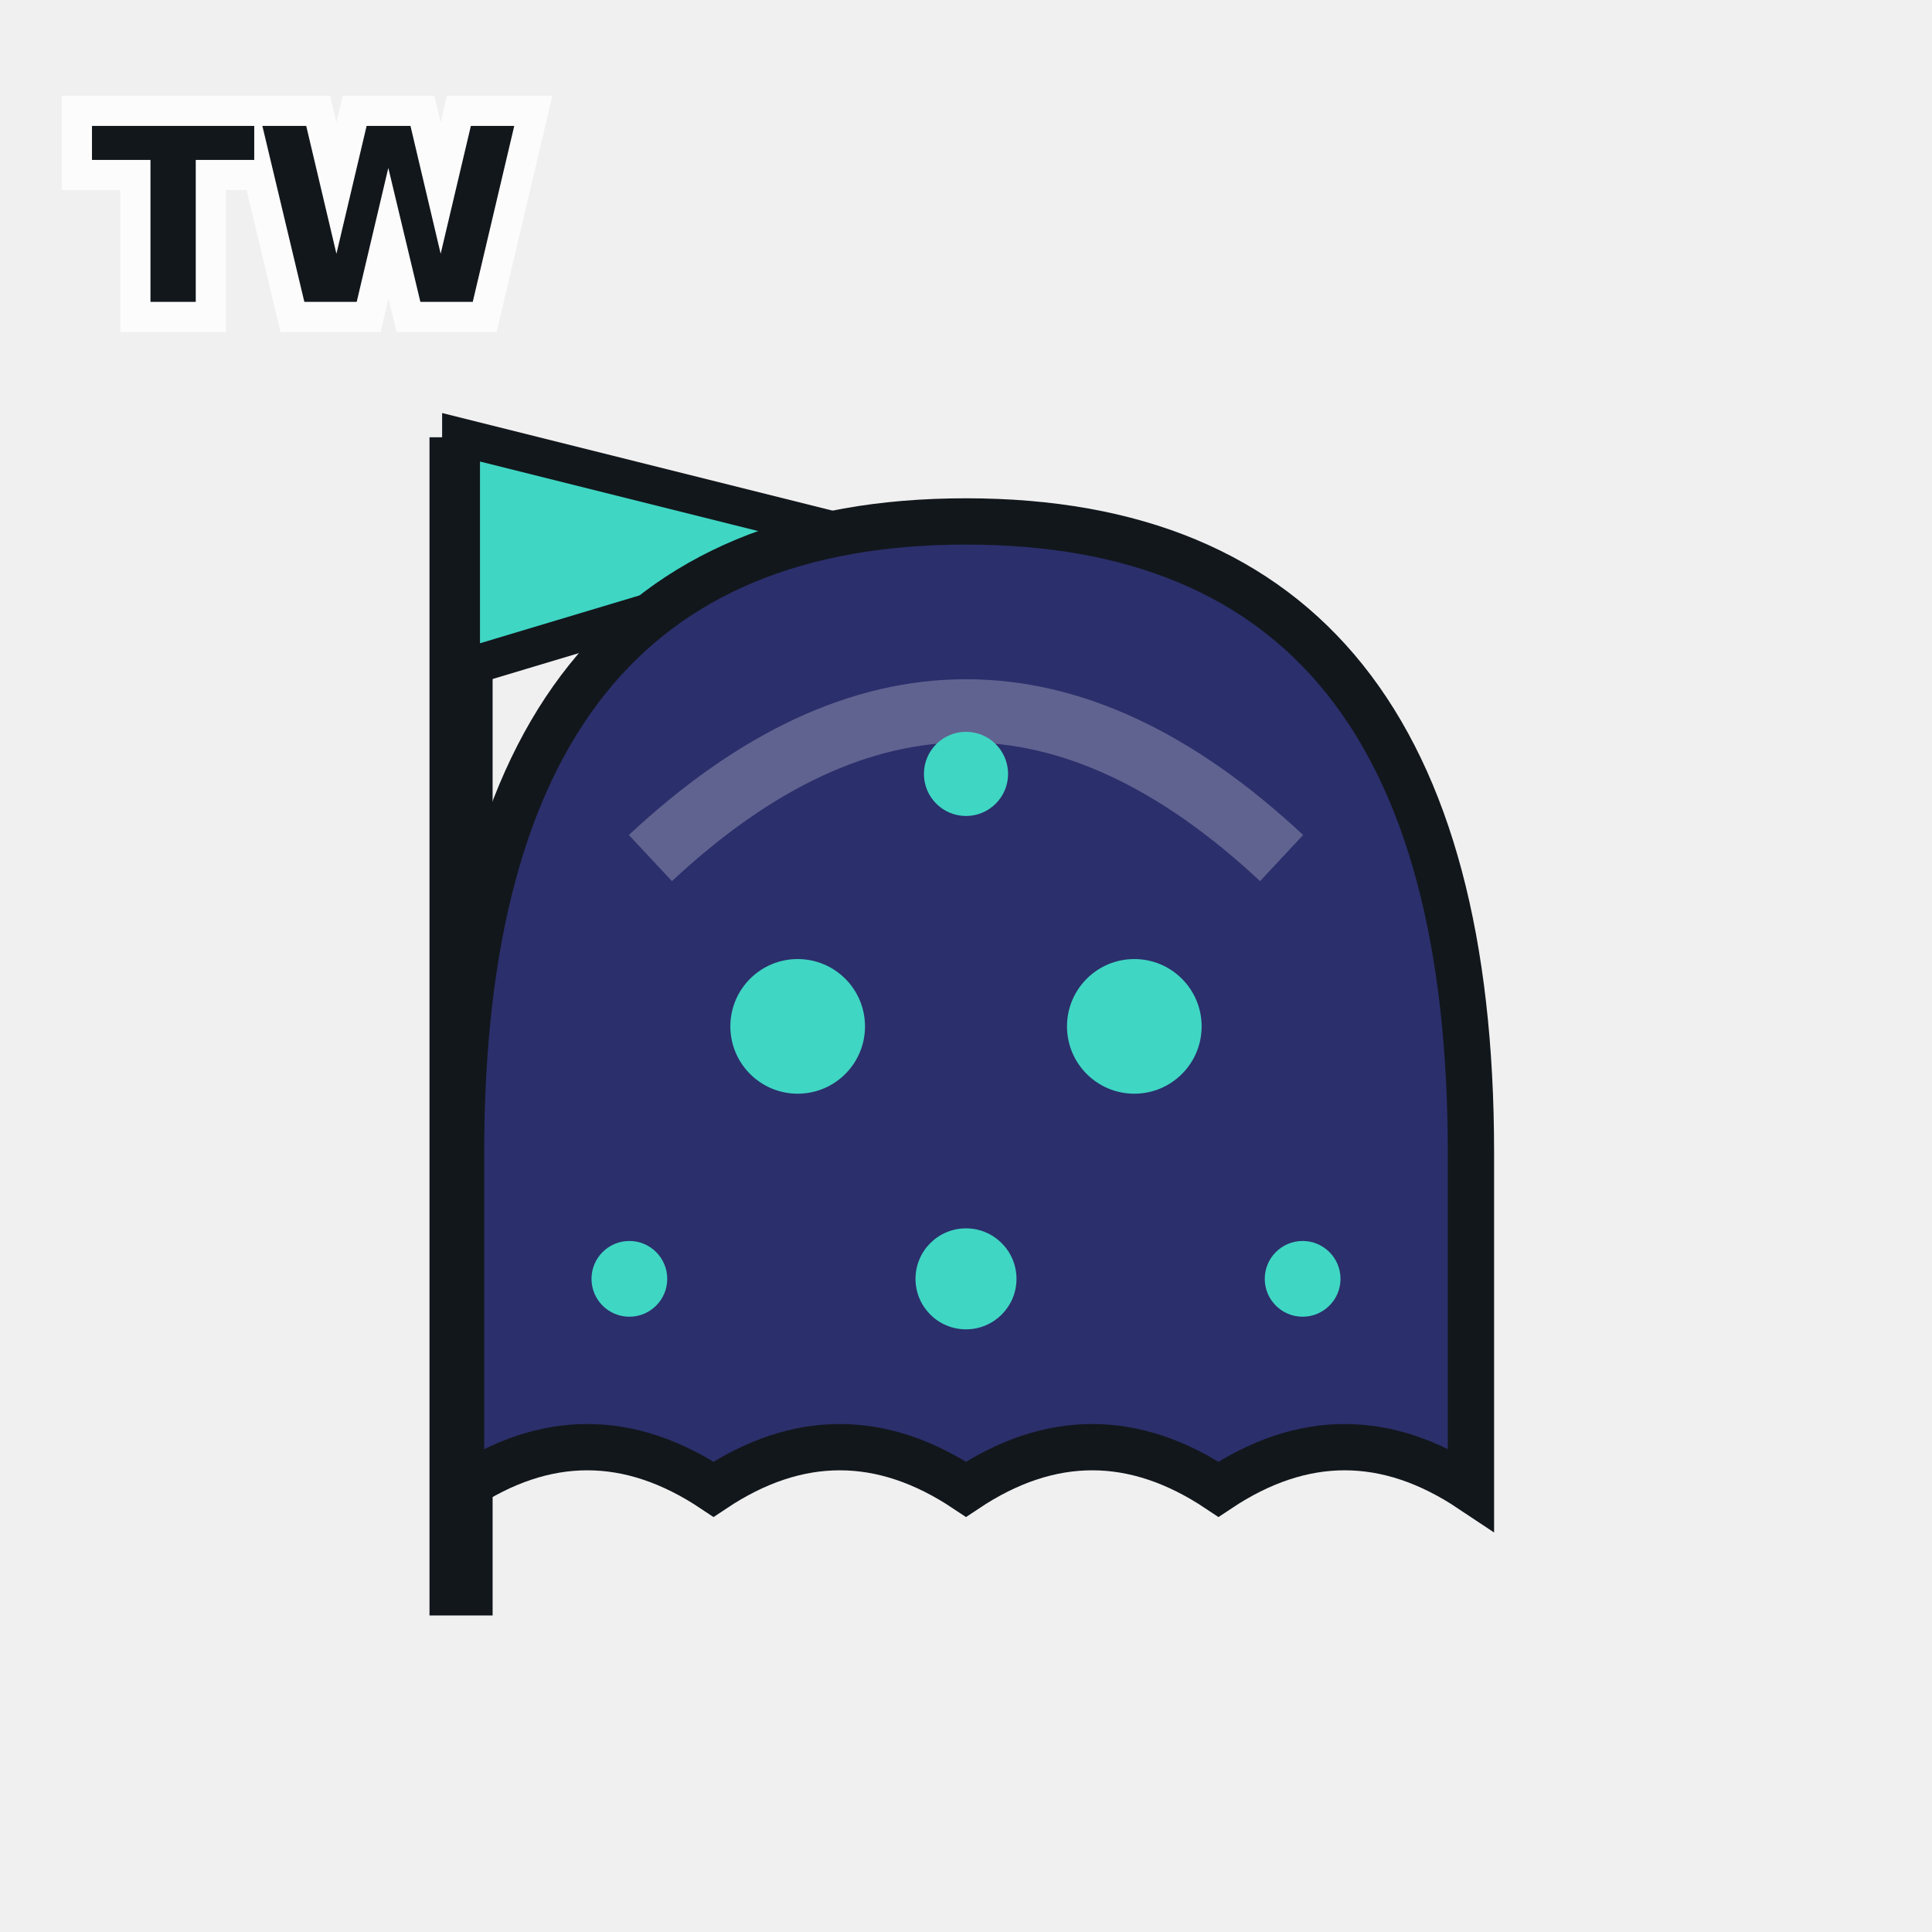
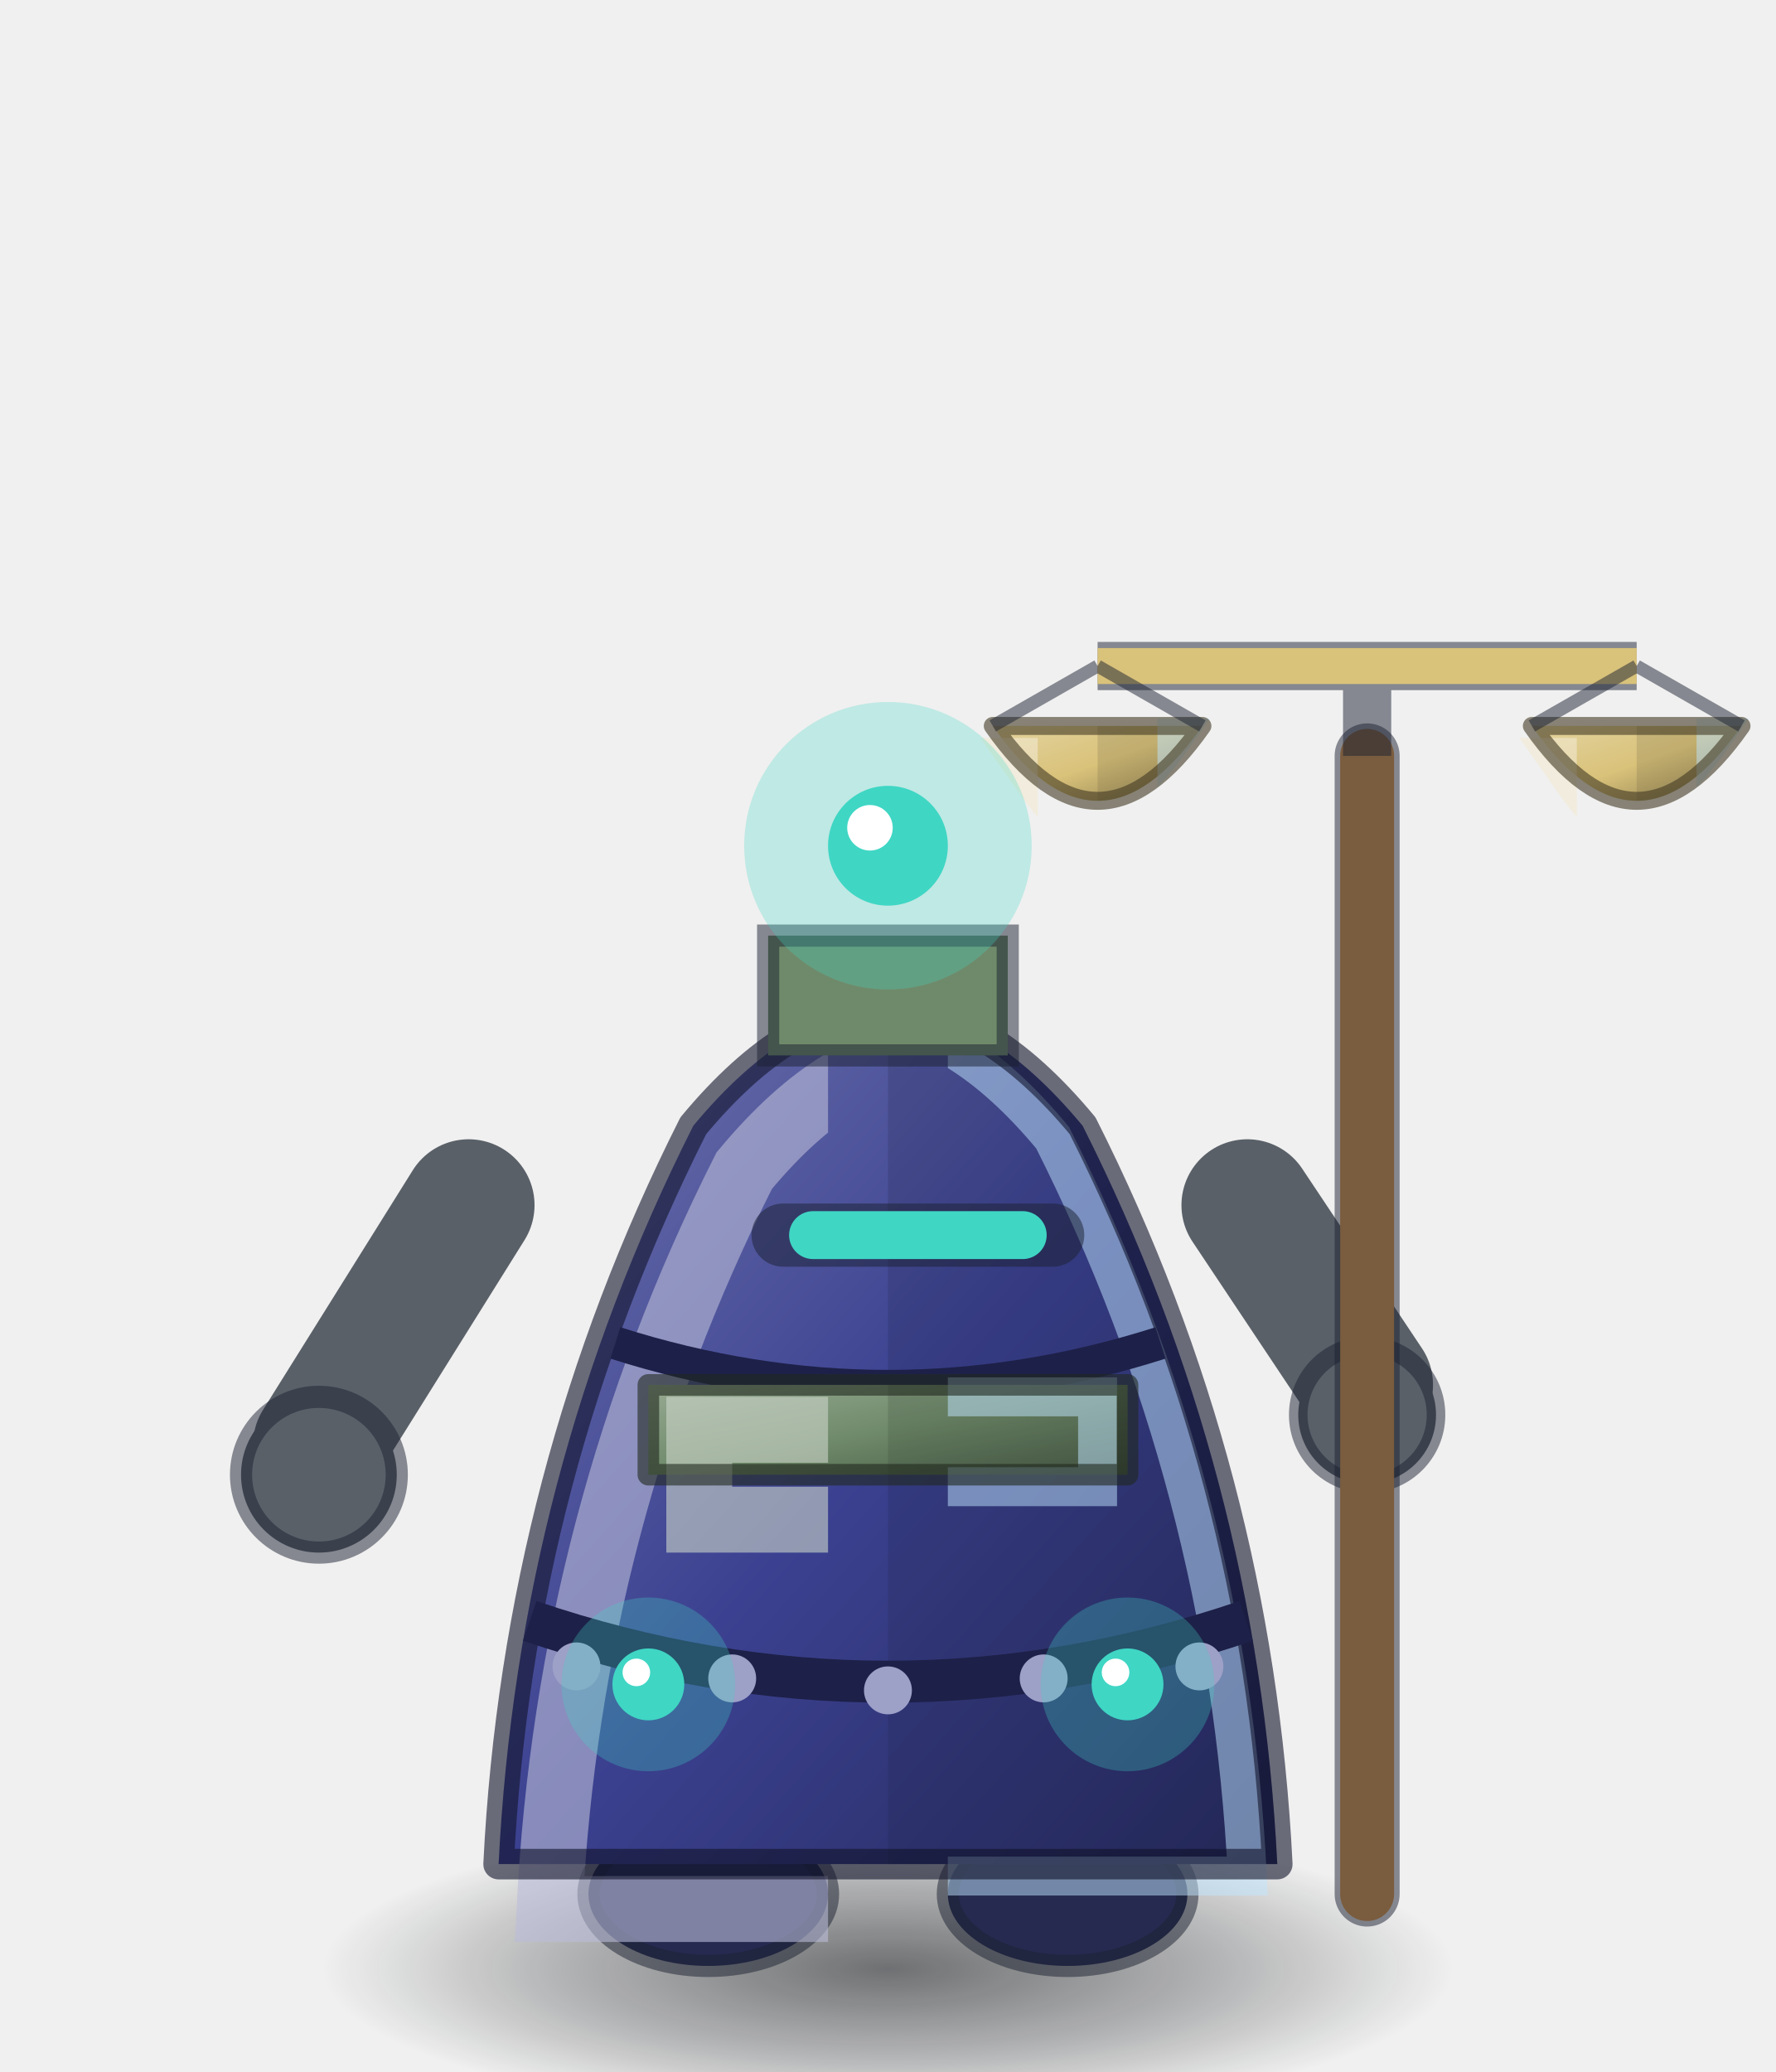
- <svg xmlns="http://www.w3.org/2000/svg" width="64" height="64" viewBox="0 0 64 64">
-   <g transform="translate(32,34) rotate(0) scale(0.968,0.968)">
-     <g transform="scale(.72)">
-       <g>
-         <path d="M-24 28 V-28" stroke="#12171c" stroke-width="3" />
-         <path d="M-24 -28 L-4 -23 L-24 -17Z" fill="#3fd6c4" stroke="#12171c" stroke-width="1.8" />
-         <path d="M-24 22 L-24 6 Q-24 -24 0 -24 Q24 -24 24 6 L24 22 Q18 18 12 22 Q6 18 0 22 Q-6 18 -12 22 Q-18 18 -24 22Z" fill="#2b2f6b" stroke="#12171c" stroke-width="2.2" />
-         <path d="M-15 -8 Q0 -22 15 -8" fill="none" stroke="#606390" stroke-width="3" />
-         <circle cx="-8" cy="0" r="3.2" fill="#3fd6c4" />
-         <circle cx="8" cy="0" r="3.2" fill="#3fd6c4" />
-         <circle cx="0" cy="-12" r="2" fill="#3fd6c4" />
-         <circle cx="-16" cy="12" r="1.8" fill="#3fd6c4" />
-         <circle cx="16" cy="12" r="1.8" fill="#3fd6c4" />
-         <circle cx="0" cy="12" r="2.4" fill="#3fd6c4" />
+ <svg xmlns="http://www.w3.org/2000/svg" width="96" height="112" viewBox="0 0 96 112">
+   <defs>
+     <radialGradient id="shadowg">
+       <stop offset="0" stop-color="#05080c" stop-opacity=".55" />
+       <stop offset=".6" stop-color="#05080c" stop-opacity=".25" />
+       <stop offset="1" stop-color="#05080c" stop-opacity="0" />
+     </radialGradient>
+   </defs>
+   <g transform="translate(48,104) scale(1.619)">
+     <ellipse cx="0" cy="1.5" rx="19" ry="5" fill="url(#shadowg)" />
+     <ellipse cx="-6" cy="-1" rx="4" ry="2.4" fill="#262a50" stroke="#1b2130" stroke-opacity=".5" stroke-width="0.74" />
+     <ellipse cx="6" cy="-1" rx="4" ry="2.4" fill="#262a50" stroke="#1b2130" stroke-opacity=".5" stroke-width="0.74" />
+     <linearGradient id="k460" x1="0" y1="0" x2="1" y2="1">
+       <stop offset="0" stop-color="#7176af" />
+       <stop offset=".5" stop-color="#3b4190" />
+       <stop offset="1" stop-color="#242859" />
+     </linearGradient>
+     <clipPath id="k457">
+       <rect x="0" y="-90" width="120" height="180" />
+     </clipPath>
+     <clipPath id="k458">
+       <rect x="-120" y="-90" width="118" height="180" />
+     </clipPath>
+     <clipPath id="k459">
+       <rect x="2" y="-90" width="120" height="180" />
+     </clipPath>
+     <path d="M-13 -2Q-12.35 -15.05 -6.5 -26.65Q0 -34.48 6.5 -26.65Q12.35 -15.05 13 -2Z" fill="url(#k460)" />
+     <path d="M-13 -2Q-12.35 -15.05 -6.5 -26.65Q0 -34.48 6.5 -26.65Q12.35 -15.05 13 -2Z" fill="#1d2048" opacity="0.21" clip-path="url(#k457)" />
+     <g clip-path="url(#k458)">
+       <path d="M-13 -2Q-12.35 -15.05 -6.5 -26.65Q0 -34.48 6.5 -26.65Q12.35 -15.05 13 -2Z" fill="none" stroke="#babcd8" stroke-width="2.2" opacity=".6" transform="translate(1.7 1.5)" />
+     </g>
+     <g clip-path="url(#k459)">
+       <path d="M-13 -2Q-12.35 -15.05 -6.5 -26.65Q0 -34.48 6.5 -26.65Q12.35 -15.05 13 -2Z" fill="none" stroke="#bfe6ff" stroke-width="1.3" opacity=".5" transform="translate(-1 0.4)" />
+     </g>
+     <path d="M-13 -2Q-12.35 -15.05 -6.5 -26.65Q0 -34.48 6.5 -26.65Q12.35 -15.05 13 -2Z" fill="none" stroke="#11132b" stroke-opacity=".6" stroke-width="1.02" stroke-linejoin="round" />
+     <path d="M-11.96 -10.12Q0 -6.06 11.96 -10.12" stroke="#1d2048" stroke-width="1.4" fill="none" />
+     <path d="M-9.1 -19.4Q0.0 -16.5 9.1 -19.4" stroke="#1d2048" stroke-width="1.1" fill="none" />
+     <circle cx="-10.4" cy="-8.6" r="0.8" fill="#9da0c7" />
+     <circle cx="-5.2" cy="-8.2" r="0.8" fill="#9da0c7" />
+     <circle cx="0.0" cy="-7.8" r="0.8" fill="#9da0c7" />
+     <circle cx="5.2" cy="-8.2" r="0.8" fill="#9da0c7" />
+     <circle cx="10.4" cy="-8.6" r="0.8" fill="#9da0c7" />
+     <linearGradient id="k464" x1="0" y1="0" x2="1" y2="1">
+       <stop offset="0" stop-color="#97aa93" />
+       <stop offset=".5" stop-color="#6f8a6a" />
+       <stop offset="1" stop-color="#445541" />
+     </linearGradient>
+     <clipPath id="k461">
+       <rect x="0" y="-90" width="120" height="180" />
+     </clipPath>
+     <clipPath id="k462">
+       <rect x="-120" y="-90" width="118" height="180" />
+     </clipPath>
+     <clipPath id="k463">
+       <rect x="2" y="-90" width="120" height="180" />
+     </clipPath>
+     <path d="M-8 -18H8V-15H-8Z" fill="url(#k464)" />
+     <path d="M-8 -18H8V-15H-8Z" fill="#374535" opacity="0.21" clip-path="url(#k461)" />
+     <g clip-path="url(#k462)">
+       <path d="M-8 -18H8V-15H-8Z" fill="none" stroke="#ccd6ca" stroke-width="2.2" opacity=".6" transform="translate(1.7 1.5)" />
+     </g>
+     <g clip-path="url(#k463)">
+       <path d="M-8 -18H8V-15H-8Z" fill="none" stroke="#bfe6ff" stroke-width="1.3" opacity=".5" transform="translate(-1 0.4)" />
+     </g>
+     <path d="M-8 -18H8V-15H-8Z" fill="none" stroke="#21291f" stroke-opacity=".6" stroke-width="0.72" stroke-linejoin="round" />
+     <path d="M-3.5 -23H5.5" stroke="#1b2130" stroke-opacity=".5" stroke-width="2.11" stroke-linecap="round" />
+     <path d="M-2.5 -23H4.5" stroke="#3fd6c4" stroke-width="1.6" stroke-linecap="round" />
+     <path d="M-14.0 -24.0L-19.0 -16.0" stroke="#1b2130" stroke-opacity=".5" stroke-width="3.84" stroke-linecap="round" fill="none" />
+     <path d="M-14.0 -24.0L-19.0 -16.0" stroke="#5a6068" stroke-width="4.4" stroke-linecap="round" fill="none" />
+     <circle cx="-19.0" cy="-15.0" r="2.6" fill="#5a6068" stroke="#1b2130" stroke-opacity=".5" stroke-width="0.74" opacity="1" />
+     <path d="M12.0 -24.0L16.0 -18.0" stroke="#1b2130" stroke-opacity=".5" stroke-width="3.84" stroke-linecap="round" fill="none" />
+     <path d="M12.0 -24.0L16.0 -18.0" stroke="#5a6068" stroke-width="4.4" stroke-linecap="round" fill="none" />
+     <circle cx="16.0" cy="-17.0" r="2.3" fill="#5a6068" stroke="#1b2130" stroke-opacity=".5" stroke-width="0.62" opacity="1" />
+     <g transform="translate(16.0,-17.0) rotate(0)">
+       <path d="M0 16L0 -22" stroke="#1b2130" stroke-opacity=".5" stroke-width="2.17" stroke-linecap="round" />
+       <path d="M0 16L0 -22" stroke="#7a5c3e" stroke-width="1.8" stroke-linecap="round" />
+       <path d="M-9 -25H9M0 -22V-25" stroke="#1b2130" stroke-opacity=".5" stroke-width="1.61" />
+       <path d="M-9 -25H9" stroke="#d9c27a" stroke-width="1.2" />
+       <linearGradient id="k468" x1="0" y1="0" x2="1" y2="1">
+         <stop offset="0" stop-color="#e3d39f" />
+         <stop offset=".5" stop-color="#d9c27a" />
+         <stop offset="1" stop-color="#86784b" />
+       </linearGradient>
+       <clipPath id="k465">
+         <rect x="-9" y="-90" width="120" height="180" />
+       </clipPath>
+       <clipPath id="k466">
+         <rect x="-120" y="-90" width="109" height="180" />
+       </clipPath>
+       <clipPath id="k467">
+         <rect x="-7" y="-90" width="120" height="180" />
+       </clipPath>
+       <path d="M-12.5 -23Q-9 -18 -5.5 -23Z" fill="url(#k468)" />
+       <path d="M-12.5 -23Q-9 -18 -5.5 -23Z" fill="#6c613d" opacity="0.21" clip-path="url(#k465)" />
+       <g clip-path="url(#k466)">
+         <path d="M-12.5 -23Q-9 -18 -5.5 -23Z" fill="none" stroke="#f1e9d0" stroke-width="2.2" opacity=".6" transform="translate(1.7 1.5)" />
      </g>
+       <g clip-path="url(#k467)">
+         <path d="M-12.5 -23Q-9 -18 -5.5 -23Z" fill="none" stroke="#bfe6ff" stroke-width="1.3" opacity=".5" transform="translate(-1 0.4)" />
+       </g>
+       <path d="M-12.5 -23Q-9 -18 -5.5 -23Z" fill="none" stroke="#413a24" stroke-opacity=".6" stroke-width="0.60" stroke-linejoin="round" />
+       <path d="M-9 -25L-12.5 -23M-9 -25L-5.5 -23" stroke="#1b2130" stroke-opacity=".5" stroke-width="0.43" />
+       <linearGradient id="k472" x1="0" y1="0" x2="1" y2="1">
+         <stop offset="0" stop-color="#e3d39f" />
+         <stop offset=".5" stop-color="#d9c27a" />
+         <stop offset="1" stop-color="#86784b" />
+       </linearGradient>
+       <clipPath id="k469">
+         <rect x="9" y="-90" width="120" height="180" />
+       </clipPath>
+       <clipPath id="k470">
+         <rect x="-120" y="-90" width="127" height="180" />
+       </clipPath>
+       <clipPath id="k471">
+         <rect x="11" y="-90" width="120" height="180" />
+       </clipPath>
+       <path d="M5.5 -23Q9 -18 12.5 -23Z" fill="url(#k472)" />
+       <path d="M5.5 -23Q9 -18 12.5 -23Z" fill="#6c613d" opacity="0.21" clip-path="url(#k469)" />
+       <g clip-path="url(#k470)">
+         <path d="M5.5 -23Q9 -18 12.5 -23Z" fill="none" stroke="#f1e9d0" stroke-width="2.2" opacity=".6" transform="translate(1.7 1.5)" />
+       </g>
+       <g clip-path="url(#k471)">
+         <path d="M5.5 -23Q9 -18 12.5 -23Z" fill="none" stroke="#bfe6ff" stroke-width="1.3" opacity=".5" transform="translate(-1 0.4)" />
+       </g>
+       <path d="M5.5 -23Q9 -18 12.5 -23Z" fill="none" stroke="#413a24" stroke-opacity=".6" stroke-width="0.60" stroke-linejoin="round" />
+       <path d="M9 -25L5.5 -23M9 -25L12.5 -23" stroke="#1b2130" stroke-opacity=".5" stroke-width="0.43" />
    </g>
+     <path d="M-4 -33H4V-29H-4Z" fill="#6f8a6a" stroke="#1b2130" stroke-opacity=".5" stroke-width="0.74" />
+     <circle cx="0.0" cy="-36.0" r="4.8" fill="#3fd6c4" opacity=".28" />
+     <circle cx="0.0" cy="-36.0" r="2" fill="#3fd6c4" />
+     <circle cx="-0.6" cy="-36.6" r="0.76" fill="#fff" />
+     <circle cx="-8.0" cy="-8.0" r="2.9" fill="#3fd6c4" opacity=".28" />
+     <circle cx="-8.0" cy="-8.0" r="1.2" fill="#3fd6c4" />
+     <circle cx="-8.4" cy="-8.4" r="0.46" fill="#fff" />
+     <circle cx="8.0" cy="-8.0" r="2.9" fill="#3fd6c4" opacity=".28" />
+     <circle cx="8.0" cy="-8.0" r="1.2" fill="#3fd6c4" />
+     <circle cx="7.6" cy="-8.4" r="0.46" fill="#fff" />
  </g>
-   <text x="3" y="10" font-family="Verdana,DejaVu Sans,sans-serif" font-size="8" font-weight="700" fill="#12171c" stroke="#fff" stroke-width="2" stroke-opacity=".8" paint-order="stroke">TW</text>
</svg>
